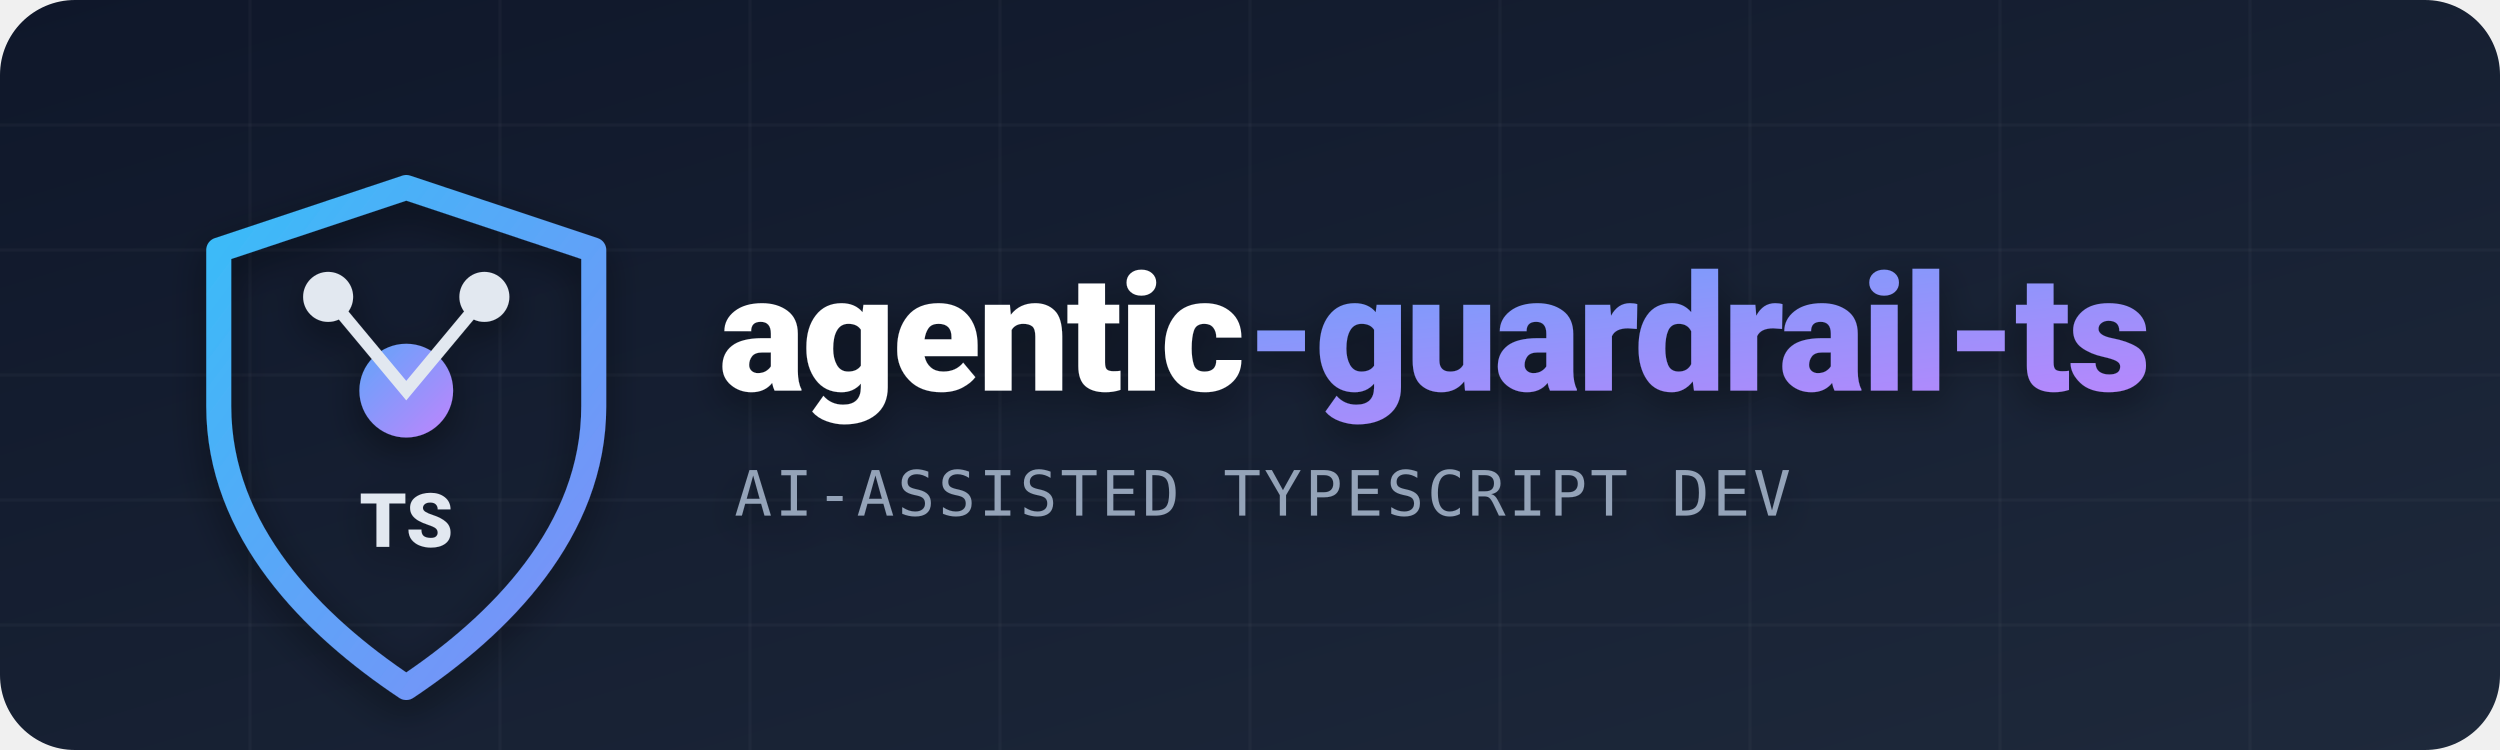
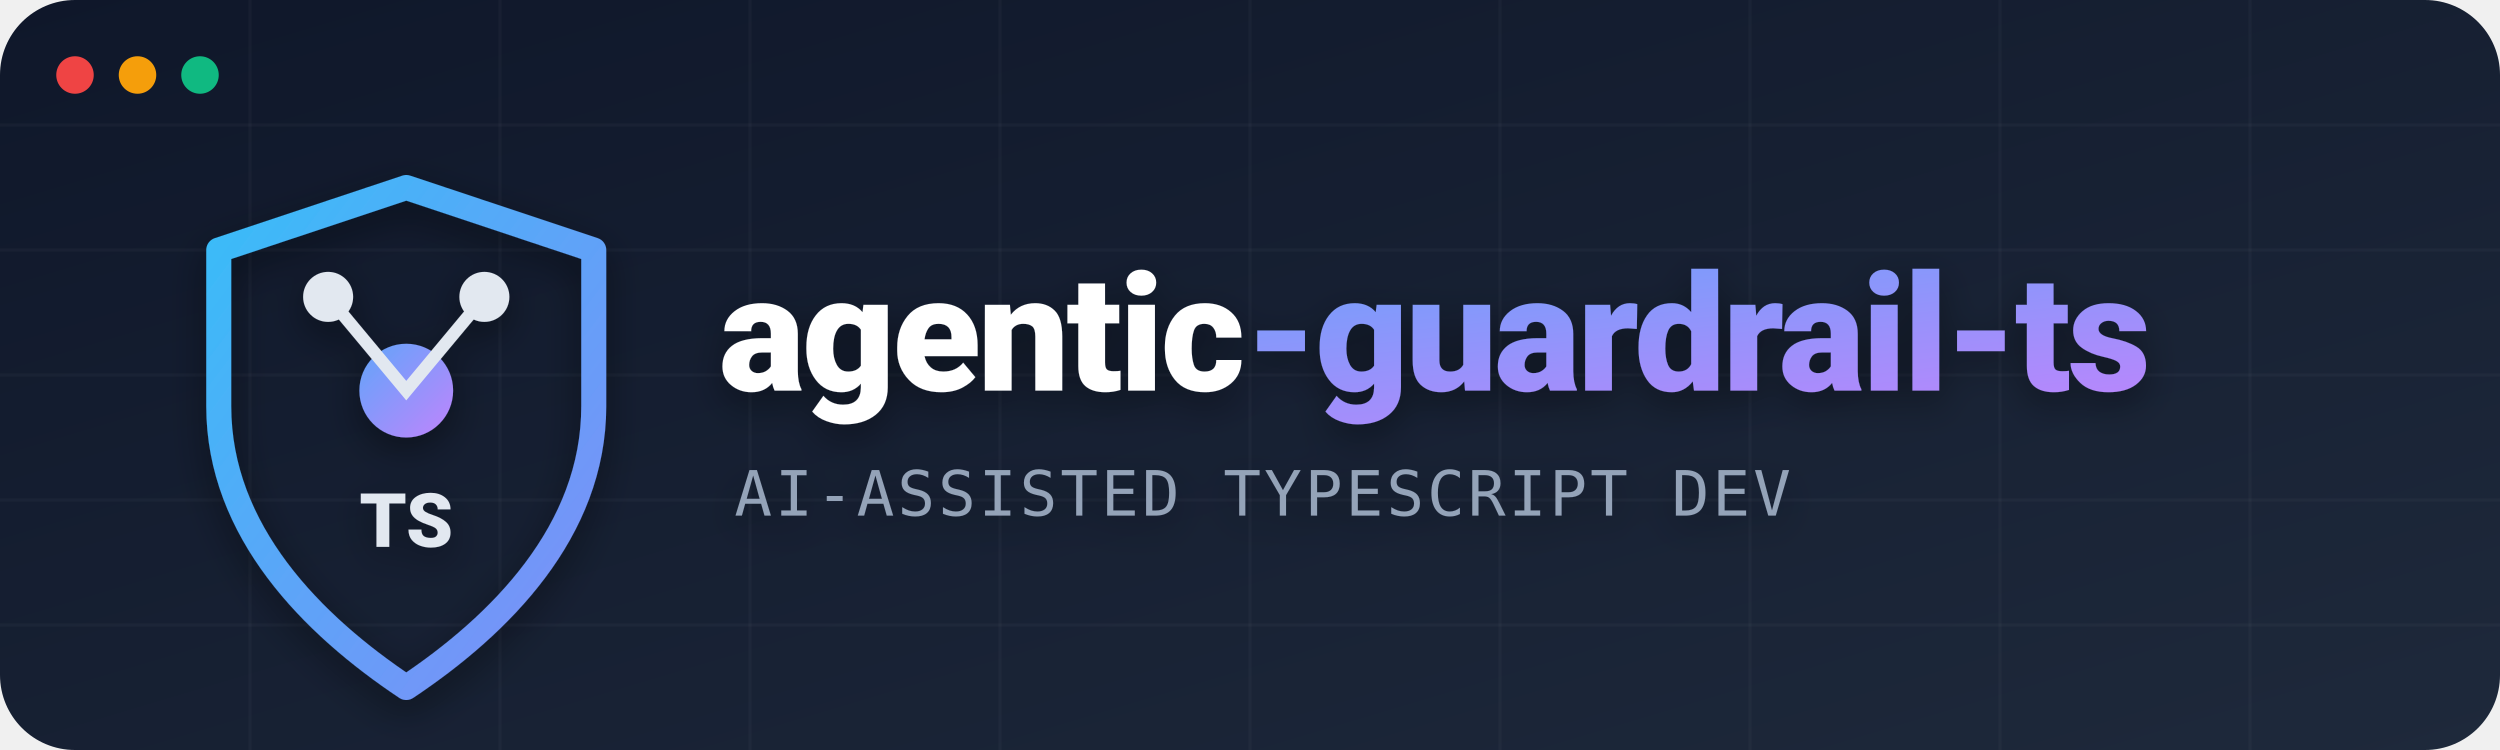
<svg xmlns="http://www.w3.org/2000/svg" viewBox="0 0 800 240" width="800" height="240">
  <defs>
    <linearGradient id="bgGradient" x1="0%" y1="0%" x2="100%" y2="100%">
      <stop offset="0%" stop-color="#0f172a" />
      <stop offset="100%" stop-color="#1e293b" />
    </linearGradient>
    <linearGradient id="shieldGradient" x1="0%" y1="0%" x2="100%" y2="100%">
      <stop offset="0%" stop-color="#38bdf8" />
      <stop offset="100%" stop-color="#818cf8" />
    </linearGradient>
    <linearGradient id="tsGradient" x1="0%" y1="0%" x2="100%" y2="100%">
      <stop offset="0%" stop-color="#60a5fa" />
      <stop offset="100%" stop-color="#c084fc" />
    </linearGradient>
    <filter id="glow" x="-20%" y="-20%" width="140%" height="140%">
      <feDropShadow dx="0" dy="4" stdDeviation="6" flood-color="#000000" flood-opacity="0.4" />
    </filter>
  </defs>
  <rect width="800" height="240" rx="24" fill="url(#bgGradient)" />
+   <g transform="translate(24, 24)">
+     <circle cx="0" cy="0" r="6" fill="#ef4444" />
+     <circle cx="20" cy="0" r="6" fill="#f59e0b" />
+     <circle cx="40" cy="0" r="6" fill="#10b981" />
+   </g>
  <g stroke="#ffffff" stroke-opacity="0.03" stroke-width="1">
    <path d="M0,40 L800,40 M0,80 L800,80 M0,120 L800,120 M0,160 L800,160 M0,200 L800,200" />
    <path d="M80,0 L80,240 M160,0 L160,240 M240,0 L240,240 M320,0 L320,240 M400,0 L400,240 M480,0 L480,240 M560,0 L560,240 M640,0 L640,240 M720,0 L720,240" />
  </g>
  <g transform="translate(60, 50)" filter="url(#glow)">
    <g transform="translate(0, 0)">
      <path d="M70,10 L130,30 L130,80 C130,120 100,150 70,170 C40,150 10,120 10,80 L10,30 Z" fill="none" stroke="url(#shieldGradient)" stroke-width="8" stroke-linejoin="round" />
      <circle cx="70" cy="75" r="15" fill="url(#tsGradient)" />
      <circle cx="45" cy="45" r="8" fill="#e2e8f0" />
      <circle cx="95" cy="45" r="8" fill="#e2e8f0" />
      <path d="M45,45 L70,75 L95,45" fill="none" stroke="#e2e8f0" stroke-width="4" stroke-linecap="round" />
      <text x="70" y="125" font-family="-apple-system, BlinkMacSystemFont, 'Segoe UI', Roboto, sans-serif" font-size="24" font-weight="900" fill="#e2e8f0" text-anchor="middle">TS</text>
    </g>
    <g transform="translate(170, 75)">
      <text x="0" y="0" font-family="-apple-system, BlinkMacSystemFont, 'Segoe UI', Roboto, sans-serif" font-size="52" font-weight="800" fill="#ffffff" letter-spacing="-1">
        agentic<tspan fill="url(#tsGradient)">-guardrail-ts</tspan>
      </text>
      <text x="5" y="40" font-family="ui-monospace, SFMono-Regular, Menlo, Monaco, Consolas, monospace" font-size="20" font-weight="500" fill="#94a3b8" letter-spacing="1">
        AI-ASSISTED TYPESCRIPT DEV
      </text>
    </g>
  </g>
</svg>
